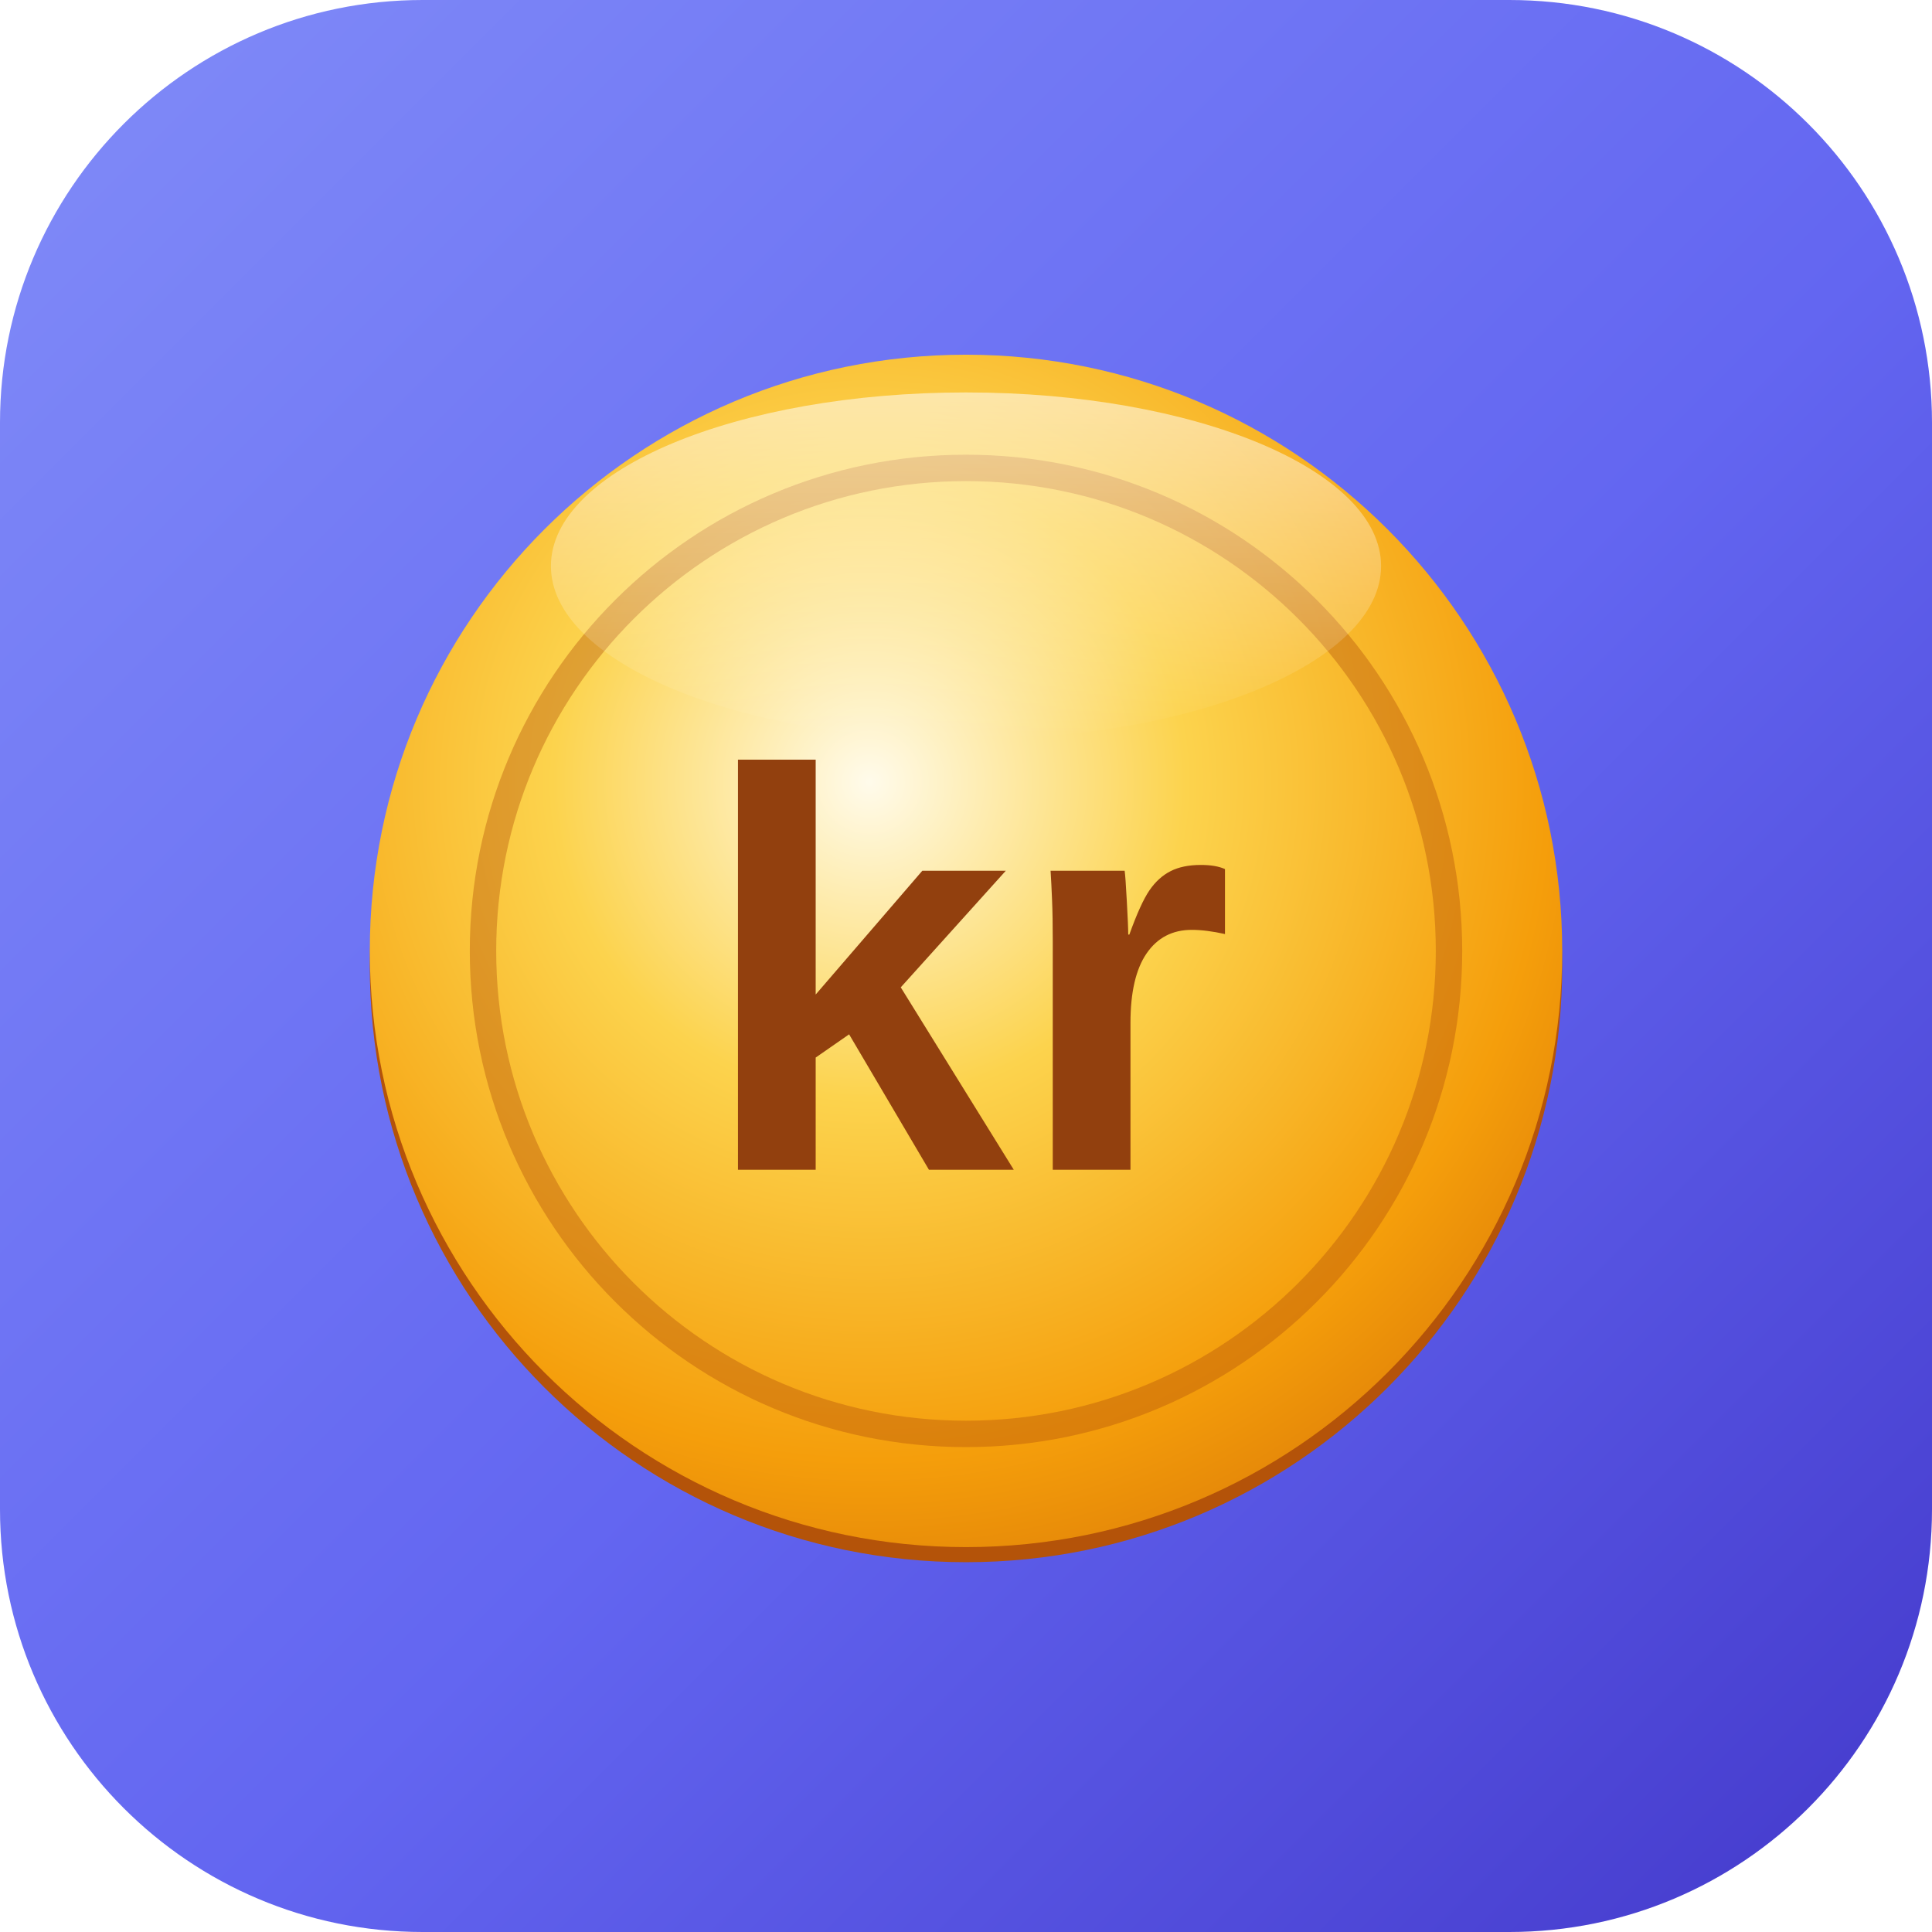
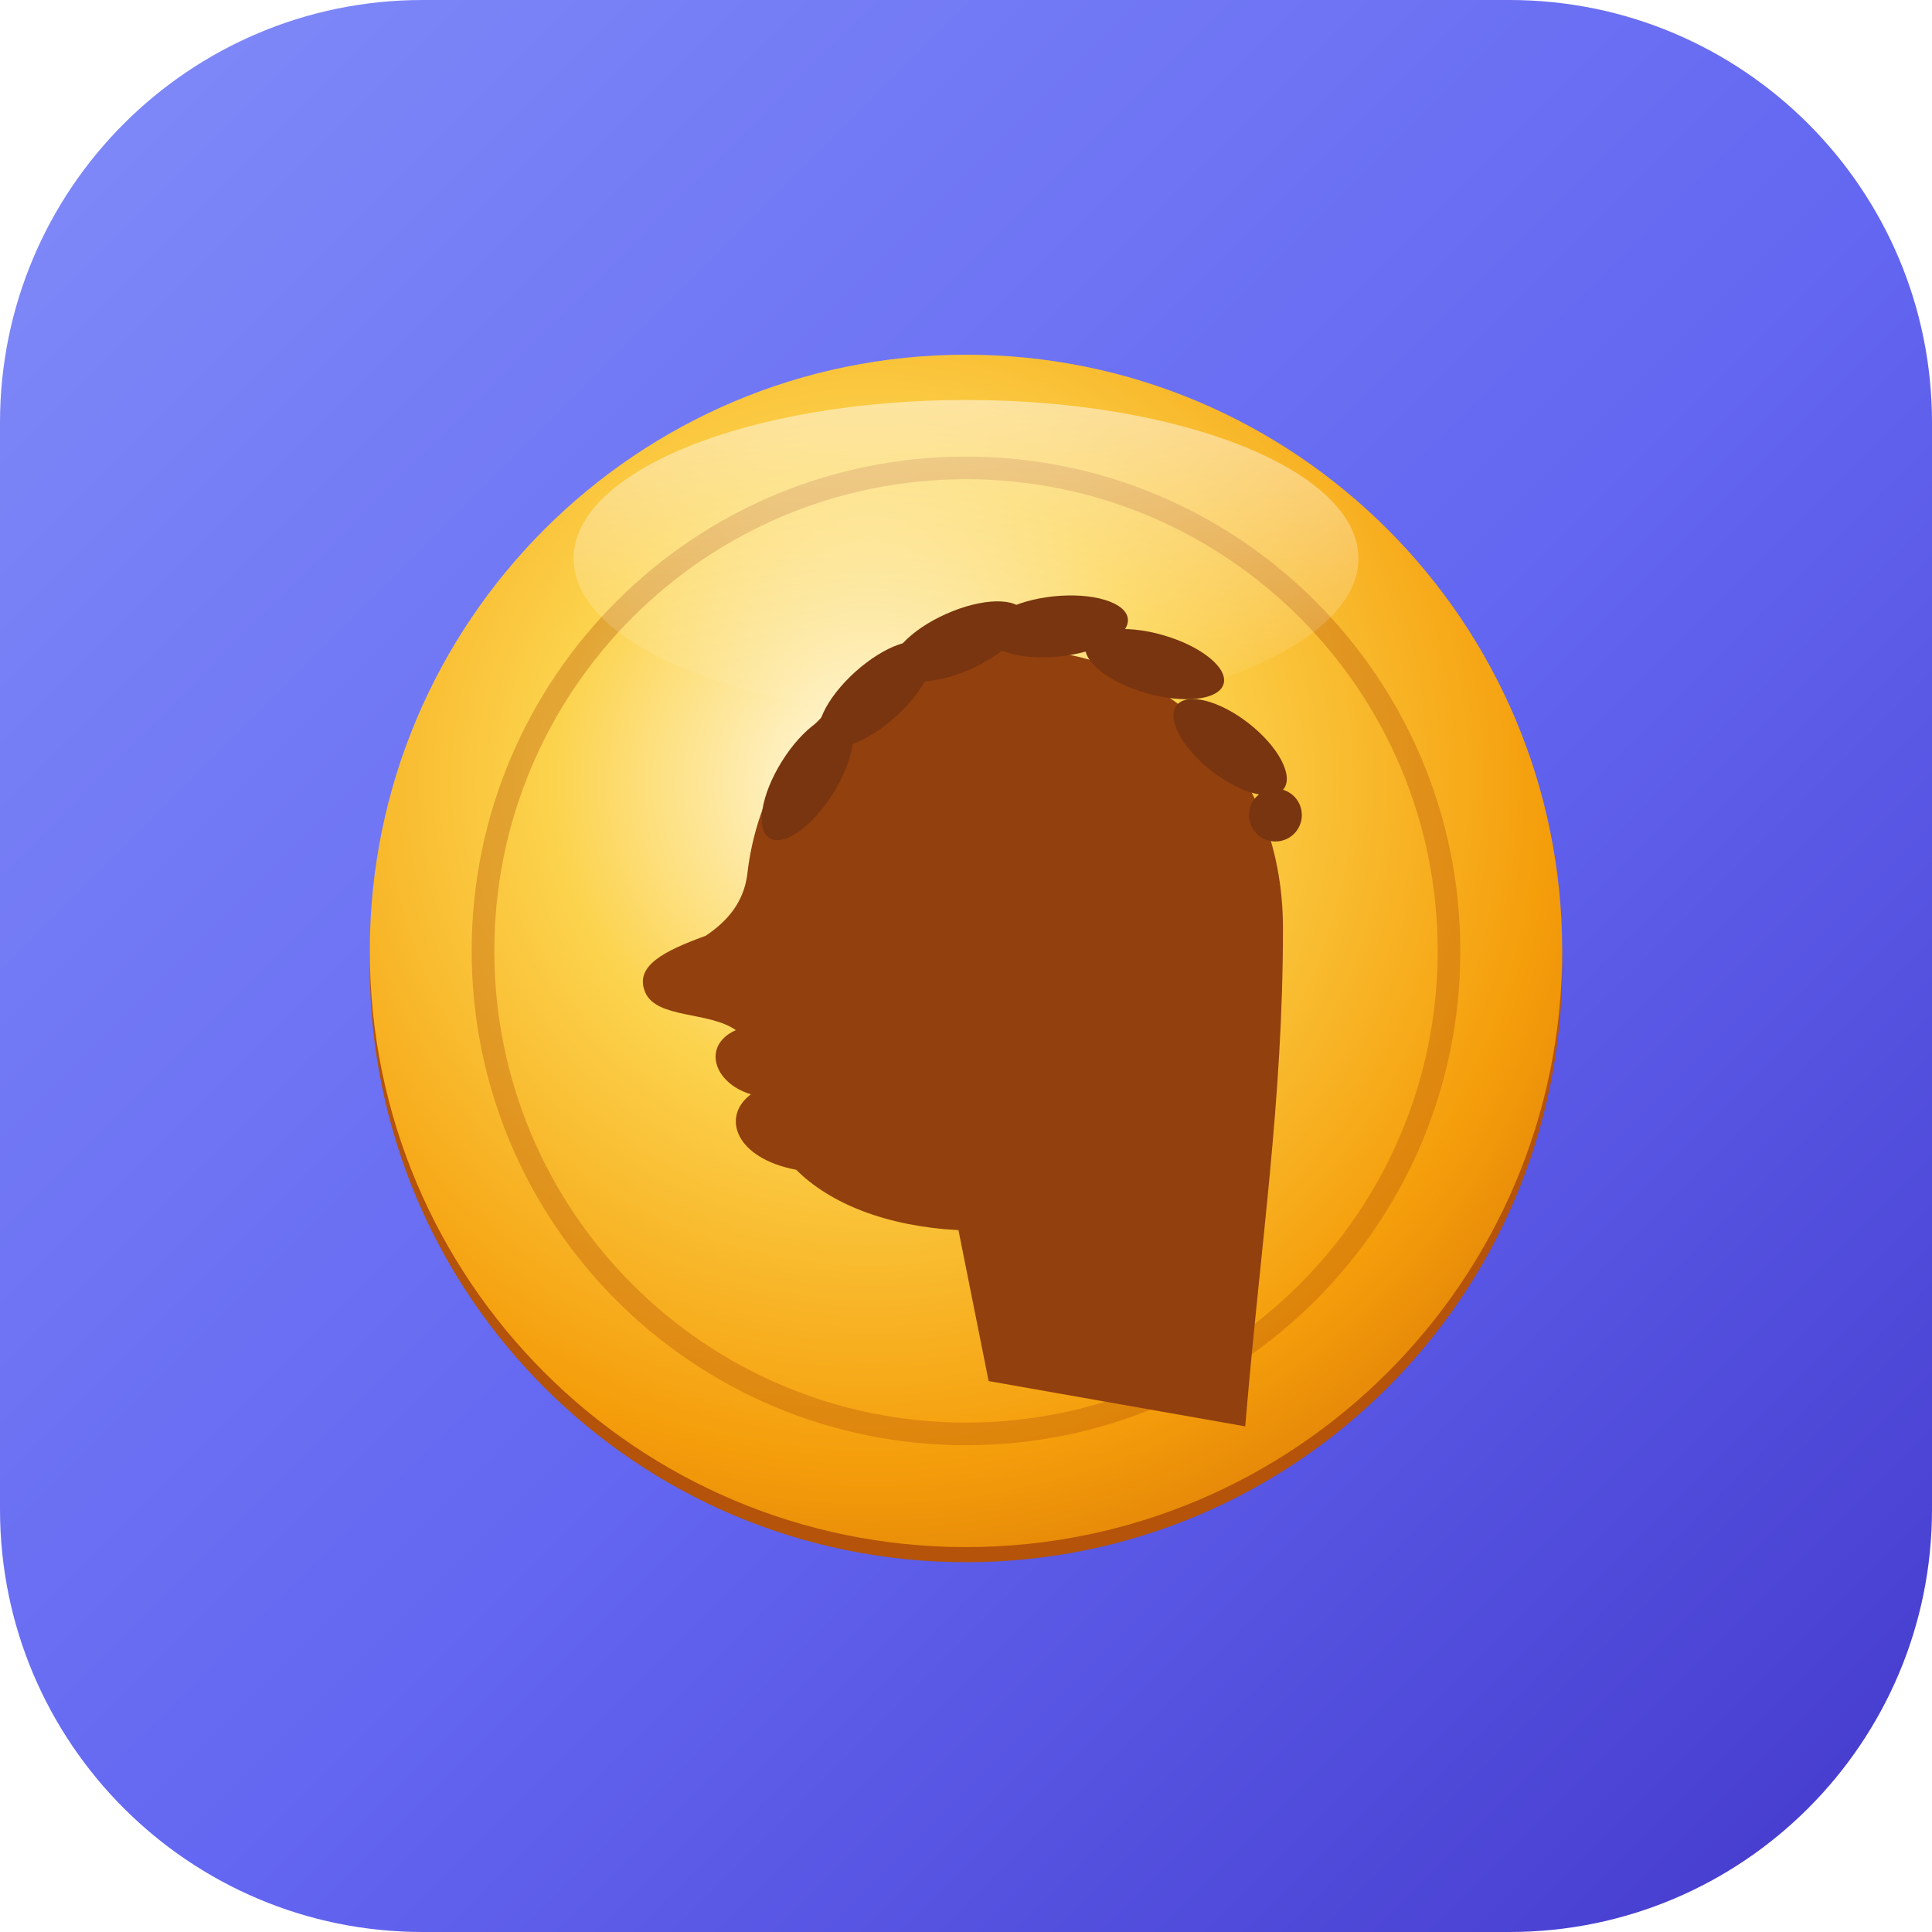
<svg xmlns="http://www.w3.org/2000/svg" width="512" height="512" viewBox="0 0 512 512">
  <defs>
    <linearGradient id="bg" x1="0" y1="0" x2="1" y2="1">
      <stop offset="0" stop-color="#818cf8" />
      <stop offset="0.55" stop-color="#6366f1" />
      <stop offset="1" stop-color="#4338ca" />
    </linearGradient>
    <radialGradient id="coin" cx="0.42" cy="0.36" r="0.75">
      <stop offset="0" stop-color="#fffbeb" />
      <stop offset="0.35" stop-color="#fcd34d" />
      <stop offset="0.75" stop-color="#f59e0b" />
      <stop offset="1" stop-color="#d97706" />
    </radialGradient>
    <linearGradient id="shine" x1="0" y1="0" x2="0" y2="1">
-       <stop offset="0" stop-color="#ffffff" stop-opacity="0.55" />
+       <stop offset="0" stop-color="#ffffff" stop-opacity="0.5" />
      <stop offset="1" stop-color="#ffffff" stop-opacity="0" />
    </linearGradient>
  </defs>
  <rect width="512" height="512" rx="112" fill="url(#bg)" />
  <circle cx="256" cy="256" r="158" fill="#b45309" />
  <circle cx="256" cy="252" r="158" fill="url(#coin)" />
-   <circle cx="256" cy="252" r="128" fill="none" stroke="#b45309" stroke-width="7" opacity="0.4" />
-   <ellipse cx="256" cy="150" rx="110" ry="46" fill="url(#shine)" />
-   <text x="256" y="258" font-family="Arial, Helvetica, sans-serif" font-size="150" font-weight="800" fill="#92400e" text-anchor="middle" dominant-baseline="central">kr</text>
+   <circle cx="256" cy="252" r="128" fill="none" stroke="#b45309" stroke-width="6" opacity="0.35" />
+   <ellipse cx="256" cy="148" rx="104" ry="42" fill="url(#shine)" />
+   <g fill="#92400e">
+     <path d="M268 172              C230 170 202 196 198 232              C197 239 193 244 187 248              C176 252 168 256 171 263              C174 270 188 268 195 273              C186 277 189 287 199 290              C191 296 195 307 211 310              C220 319 235 325 254 326              L262 366              L330 378              C334 330 340 292 340 246              C340 202 308 172 268 172 Z" />
+     <g fill="#78350f">
+       <ellipse cx="214" cy="206" rx="19" ry="8" transform="rotate(-58 214 206)" />
+       <ellipse cx="232" cy="184" rx="19" ry="8" transform="rotate(-42 232 184)" />
+       <ellipse cx="254" cy="170" rx="19" ry="8" transform="rotate(-24 254 170)" />
+       <ellipse cx="280" cy="166" rx="19" ry="8" transform="rotate(-6 280 166)" />
+       <ellipse cx="306" cy="176" rx="19" ry="8" transform="rotate(16 306 176)" />
+       <ellipse cx="326" cy="198" rx="18" ry="8" transform="rotate(38 326 198)" />
+       <circle cx="338" cy="216" r="7" />
+     </g>
+   </g>
</svg>
